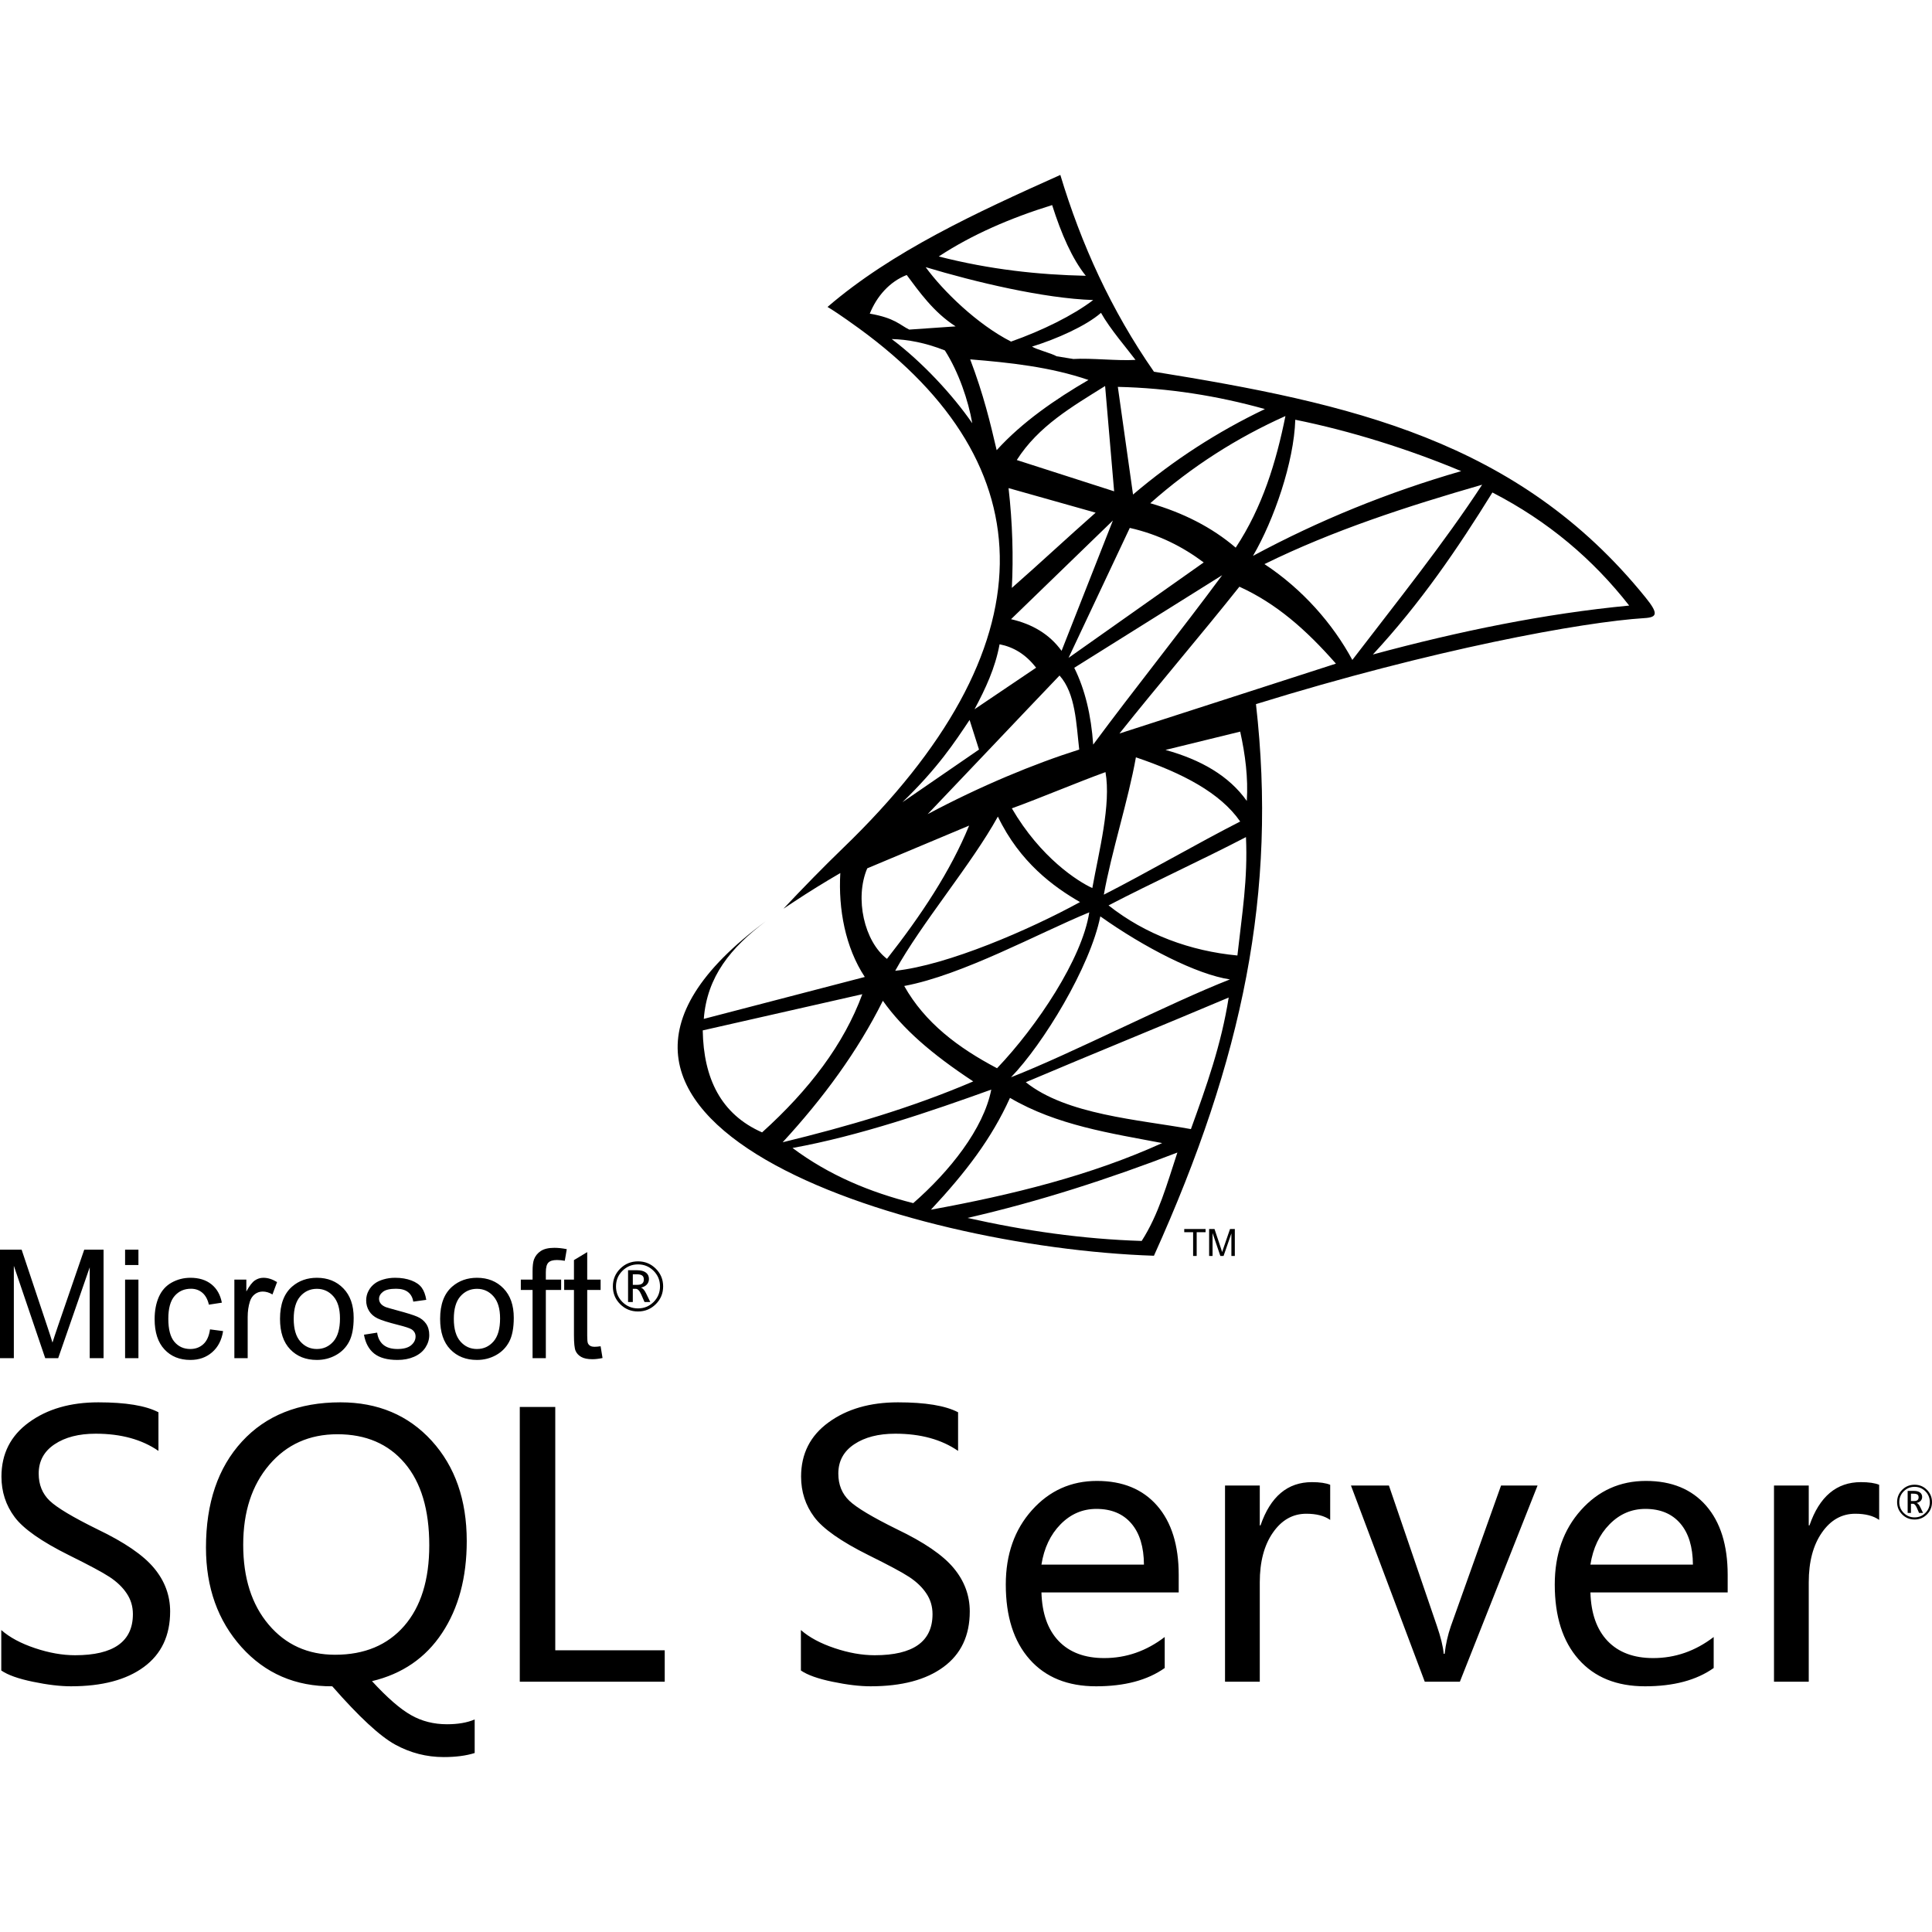
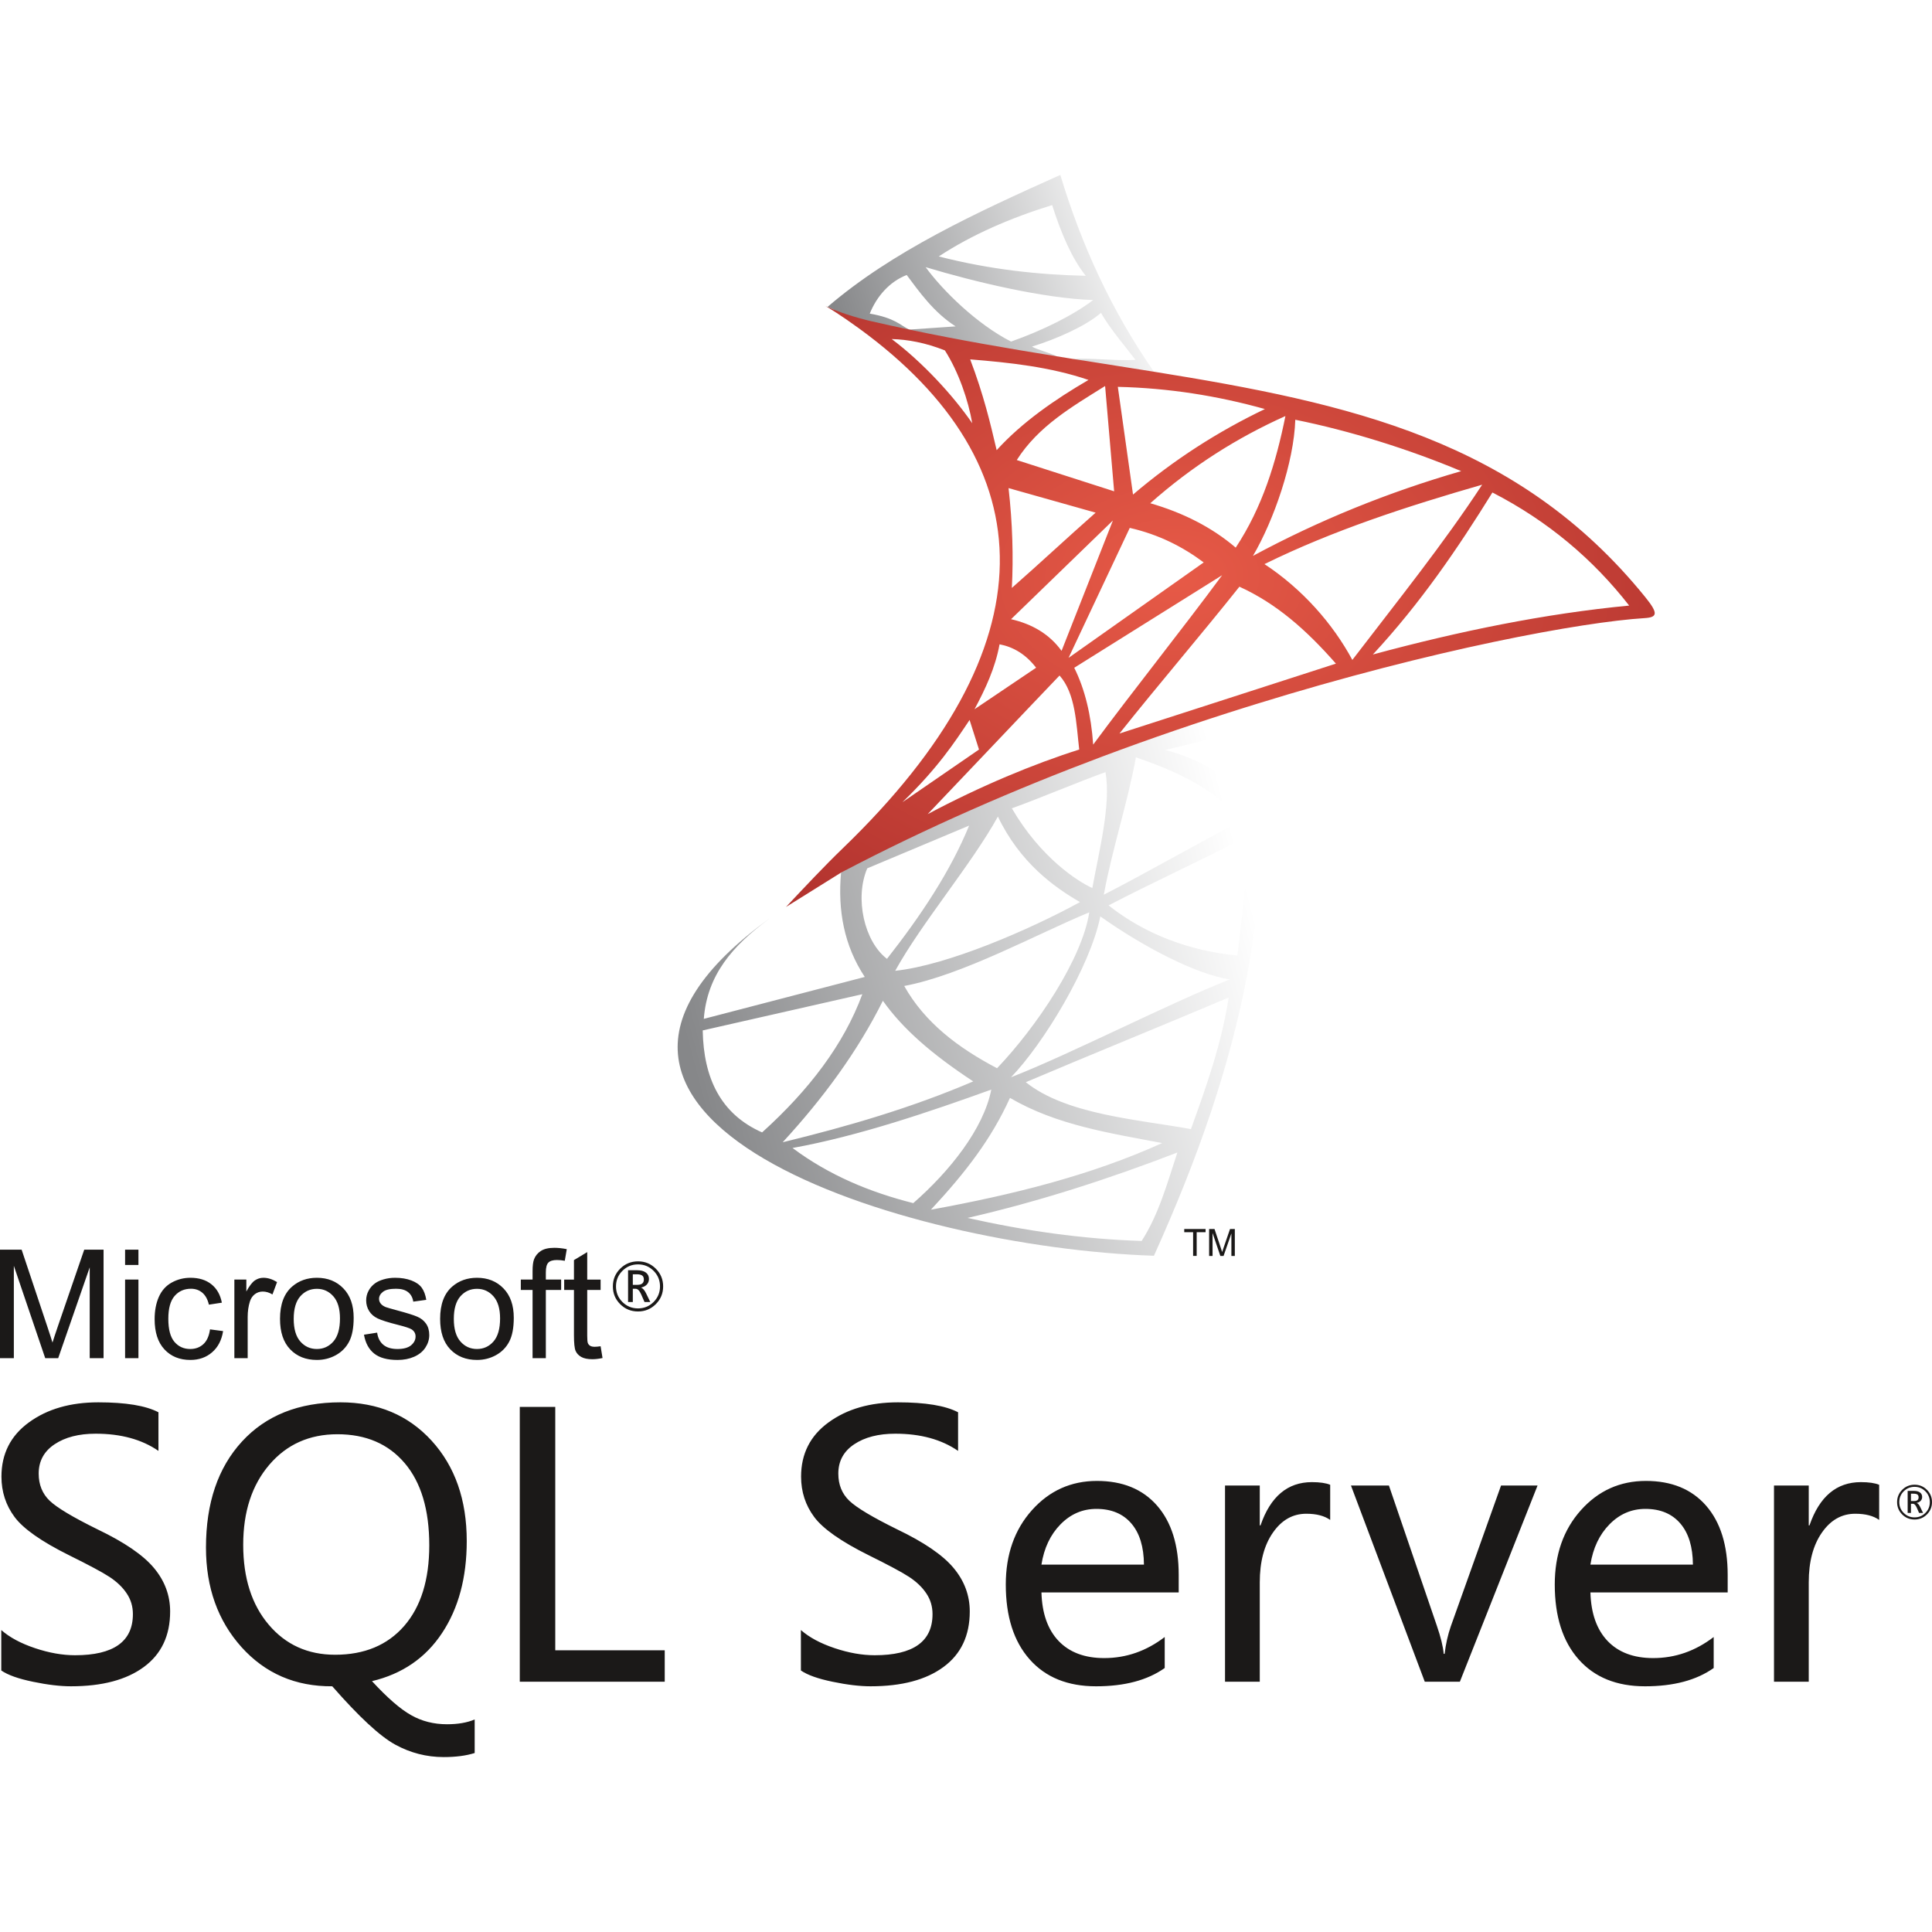
- <svg xmlns="http://www.w3.org/2000/svg" version="1.1" id="Capa_1" x="0px" y="0px" viewBox="0 0 512.025 512.025" style="enable-background:new 0 0 512.025 512.025;" xml:space="preserve" width="512" height="512">
+ <svg xmlns="http://www.w3.org/2000/svg" xmlns:xlink="http://www.w3.org/1999/xlink" id="Capa_1" enable-background="new 0 0 512.025 512.025" height="512" viewBox="0 0 512.025 512.025" width="512">
+   <linearGradient id="lg1">
+     <stop offset="0" stop-color="#868789" />
+     <stop offset="1" stop-color="#fff" />
+   </linearGradient>
+   <linearGradient id="path10_00000083065495514765609030000003511209795808545725_" gradientTransform="matrix(-12.63 -39.162 -64.976 7.612 -48875.699 -25342.928)" gradientUnits="userSpaceOnUse" x1="-767.087" x2="-767.087" xlink:href="#lg1" y1="-606.506" y2="-607.813" />
+   <linearGradient id="path20_00000041259425877743214120000001773102753919403931_" gradientTransform="matrix(-28.692 -108.583 -115.076 27.073 -90857.586 -64919.5)" gradientUnits="userSpaceOnUse" x1="-751.121" x2="-751.121" xlink:href="#lg1" y1="-603.882" y2="-605.189" />
+   <radialGradient id="path29_00000123410896738836559390000017736891528352865168_" cx="-736.109" cy="-608.688" gradientTransform="matrix(176.155 0 0 -121.996 129981.094 -74104.742)" gradientUnits="userSpaceOnUse" r="1.306">
+     <stop offset="0" stop-color="#e75a47" />
+     <stop offset="1" stop-color="#9a2123" />
+   </radialGradient>
  <g>
-     <path d="M210.311,239.06c4.07-2.7,8.21-5.25,12.39-7.68c-0.55,9.54,1.33,19.729,6.49,27.54c-14.22,3.689-28.45,7.41-42.67,11.109   c0.86-11.26,7.17-18.87,16.43-25.87c-71.11,52.48,36.67,86.45,102.87,88.641c23.6-52.271,32.69-96.47,27.04-146.19   c47.05-14.569,86.62-21.779,102.99-22.8c3.41-0.21,3.7-1.229,0.18-5.56c-33.68-41.61-78.28-51.37-130.21-59.74   c-11.35-16.311-19.28-33.811-24.81-52.15c-22.4,10.04-44.58,20.271-61.7,34.99c0.02,0.01,0.03,0.021,0.05,0.021   c0,0,0.01,0,0.01,0.01c1.01,0.59,3.36,2.08,8.27,5.64c49.78,36.21,51.21,84.36-4.34,137.851c-4.79,4.619-10.66,10.619-15.67,15.96   L210.311,239.06z M387.251,124.859c-19.41,5.601-37.8,13.09-55.18,22.46c5.56-9.5,10.86-24.84,11.21-36.08   C357.801,114.17,373.321,119.019,387.251,124.859z M327.491,145.14c-6.35-5.43-13.97-9.26-22.64-11.77   c11.05-9.801,23.03-17.381,35.82-23.11C338.201,122.479,334.601,134.37,327.491,145.14z M289.491,235.359   c-3.86-1.779-13.67-8-21.33-21.13c7.48-2.7,17.35-6.899,24.82-9.6C294.501,213.21,291.231,225.699,289.491,235.359z    M301.041,200.71c12.26,4.149,22.35,9.37,27.64,17.01c-11.24,5.729-24.89,13.66-36.14,19.39   C294.581,225.699,299.011,212.12,301.041,200.71z M295.271,130.21c-8.6-2.771-17.2-5.53-25.8-8.29   c5.74-9.021,14.7-14.17,23.41-19.62C293.681,111.609,294.471,120.899,295.271,130.21z M290.371,135.87   c-7.54,6.649-14.65,13.3-22.21,19.939c0.43-8.09,0.19-17.17-0.87-26.45C274.991,131.529,282.681,133.699,290.371,135.87z    M294.941,137.949c-4.53,11.511-9.07,23.03-13.6,34.54c-3.24-4.47-7.82-7.109-13.39-8.39   C276.951,155.38,285.951,146.659,294.941,137.949z M299.421,139.909c7.79,1.771,14.1,5.04,19.59,9.15   c-11.95,8.43-23.88,16.86-35.82,25.29C288.591,162.87,294.001,151.38,299.421,139.909z M280.801,179.029   c4.28,4.78,4.42,12.811,5.22,19.62c-12,3.79-26.2,9.681-40.17,17.12C256.521,204.609,270.121,190.189,280.801,179.029z    M288.681,241.79c-1.88,12.279-13.85,30.22-24.44,41.319c-10.26-5.399-19.13-12.05-24.6-21.8   C255.131,258.409,275.221,247.319,288.681,241.79z M237.251,257.279c6.97-12.649,20.25-28.23,27.21-40.87   c5.81,12.131,14.81,18.66,21.77,22.66C272.991,246.33,251.081,255.84,237.251,257.279z M289.721,197.34   c-0.54-7.78-2.16-14.61-5.02-20.36c13.07-8.189,26.14-16.359,39.2-24.54C313.171,166.979,300.461,182.819,289.721,197.34z    M335.231,108.409c-12.51,5.98-24.18,13.49-34.95,22.66c-1.35-9.51-2.68-19.029-4.03-28.54   C309.691,102.84,322.651,104.89,335.231,108.409z M300.931,95.38c-4.83,0.3-11.62-0.53-16.47-0.24c-1.47-0.23-2.95-0.48-4.44-0.72   c-1.37-0.811-5.39-1.8-6.51-2.57c6.52-1.99,14.36-5.51,18.28-8.94C294.121,87.109,298.891,92.63,300.931,95.38z M278.841,54.35   c2.45,7.7,5.31,14.24,8.92,18.74c-12.47-0.271-25.33-1.63-38.97-5.12C257.581,62.189,267.731,57.8,278.841,54.35z M289.721,79.519   c-5.35,4.08-13.52,8.101-21.77,11.01c-8.98-4.58-18.02-13.399-22.63-19.729C258.371,74.739,276.661,79.09,289.721,79.519z    M240.301,72.88c3.26,4.35,7.07,9.84,12.96,13.62c-4.1,0.279-8.19,0.56-12.28,0.85c0,0-0.02,0-0.03-0.01   c-2.5-1.23-3.79-3.061-10.44-4.22C232.381,78.479,235.811,74.62,240.301,72.88z M236.321,89.859c4.21,0.101,8.94,0.971,14.09,3.011   c3.66,5.729,6.21,13.26,7.26,19.3C252.501,104.67,244.371,95.899,236.321,89.859z M264.141,119.31   c-1.71-7.32-3.45-14.65-7.02-24.07c10.38,0.841,21.26,2,31.35,5.46C279.721,105.79,270.871,111.88,264.141,119.31z M264.911,170.75   c3.63,0.71,6.91,2.609,9.68,6.21c-5.45,3.68-10.88,7.35-16.32,11.01C261.161,182.569,263.761,177.029,264.911,170.75z    M256.961,190.8c0.84,2.62,1.66,5.229,2.5,7.85c-6.77,4.65-13.53,9.3-20.3,13.96C248.601,203.479,253.031,196.689,256.961,190.8z    M229.841,230.13c9.01-3.771,18-7.55,27-11.33c-4.96,12.109-12.73,23.8-21.77,35.32C229.061,249.529,226.451,238.08,229.841,230.13   z M201.971,300.109c-10.95-4.83-15.51-14.35-15.73-27.029c14.1-3.2,28.2-6.391,42.29-9.591   C223.641,276.77,214.431,288.87,201.971,300.109z M233.981,265.229c5.3,7.45,12.85,14.061,23.95,21.37   c-16.5,7.06-33.42,11.97-50.51,16.13C218.181,291.04,227.291,278.649,233.981,265.229z M210.041,304.239   c17.54-3.159,36.6-9.68,52.67-15.47c-2.04,10.42-11.08,21.71-20.68,30.09C230.591,315.97,219.751,311.5,210.041,304.239z    M267.671,290.96c12.41,7.29,26.74,9.38,40.33,11.979c-18.91,8.59-39.75,13.73-61.29,17.66   C255.961,310.68,262.781,301.77,267.671,290.96z M302.571,328.88c-15.7-0.49-31.03-2.7-46.16-6.101   c19.01-4.35,37.48-10.35,55.62-17.33C309.241,313.92,307.071,321.859,302.571,328.88z M315.621,299.239   c-13.8-2.52-33-3.8-43.76-12.43c17.12-7.27,36.65-15.189,53.77-22.439C323.671,276.859,319.751,287.83,315.621,299.239z    M267.941,285.5c8.51-8.78,20.97-29.2,23.67-42.641c11.66,8.28,25.59,15.4,34.35,16.71   C310.151,265.739,283.771,279.33,267.941,285.5z M327.941,253.229c-12.45-1.18-24.36-5.53-34.15-13.28   c11.61-6.04,24.81-12.06,36.42-18.1C330.721,233.109,329.161,242.189,327.941,253.229z M330.431,212.269   c-4.72-6.67-12.19-10.93-21.55-13.52c6.6-1.62,13.2-3.24,19.8-4.851C330.031,200.019,330.821,206.14,330.431,212.269z    M296.681,194.399c10.24-12.859,21.56-26.05,31.79-38.91c9.74,4.44,17.59,11.29,25.58,20.391   C334.931,182.05,315.811,188.229,296.681,194.399z M335.111,149.5c18.18-8.94,37.78-15.301,57.69-21.04   c-10.22,15.62-22.44,30.819-34.4,46.439C353.251,165.34,345.201,156.14,335.111,149.5z M363.841,173.46   c12.63-13.62,22.53-28.15,31.68-42.94c14.77,7.601,26.69,17.73,36.25,29.97C409.441,162.62,386.751,167.26,363.841,173.46z" />
-     <path id="path31" style="fill-rule:evenodd;clip-rule:evenodd;" d="M0,359.948v-28.759h5.732l6.803,20.363   c0.63,1.895,1.092,3.314,1.373,4.259c0.328-1.045,0.837-2.585,1.533-4.613l6.883-20.008h5.122v28.759h-3.67v-24.072l-8.356,24.072   h-3.435l-8.316-24.481v24.481H0z M33.152,335.254v-4.065h3.535v4.065H33.152z M33.152,359.949v-20.831h3.535v20.831L33.152,359.949   z M55.657,352.315l3.469,0.456c-0.375,2.39-1.346,4.265-2.913,5.618c-1.56,1.353-3.482,2.029-5.758,2.029   c-2.846,0-5.143-0.931-6.87-2.793c-1.734-1.861-2.605-4.533-2.605-8.015c0-2.25,0.375-4.219,1.118-5.906   c0.75-1.687,1.882-2.953,3.408-3.797c1.52-0.844,3.181-1.266,4.968-1.266c2.263,0,4.118,0.576,5.551,1.721   c1.44,1.145,2.364,2.765,2.772,4.875l-3.435,0.529c-0.328-1.4-0.904-2.451-1.735-3.161c-0.83-0.703-1.835-1.058-3.013-1.058   c-1.781,0-3.228,0.636-4.339,1.915c-1.111,1.272-1.667,3.288-1.667,6.047c0,2.799,0.536,4.835,1.613,6.107   c1.072,1.266,2.471,1.902,4.198,1.902c1.386,0,2.538-0.429,3.469-1.279C54.82,355.389,55.409,354.083,55.657,352.315   L55.657,352.315z M62.112,359.949v-20.831h3.174v3.154c0.81-1.473,1.56-2.451,2.25-2.92c0.683-0.469,1.439-0.71,2.263-0.71   c1.192,0,2.397,0.382,3.63,1.139l-1.219,3.281c-0.857-0.516-1.721-0.77-2.585-0.77c-0.777,0-1.466,0.234-2.082,0.696   c-0.616,0.469-1.051,1.111-1.313,1.935c-0.395,1.252-0.589,2.625-0.589,4.118v10.908H62.112z M74.212,349.53   c0-3.857,1.071-6.716,3.221-8.571c1.788-1.54,3.97-2.317,6.549-2.317c2.866,0,5.209,0.937,7.024,2.819   c1.821,1.875,2.725,4.466,2.725,7.774c0,2.685-0.402,4.794-1.205,6.328c-0.804,1.54-1.975,2.732-3.509,3.582   c-1.54,0.85-3.214,1.272-5.035,1.272c-2.913,0-5.27-0.931-7.071-2.806C75.109,355.743,74.212,353.052,74.212,349.53z    M77.841,349.53c0,2.672,0.583,4.667,1.748,5.993c1.165,1.332,2.631,1.995,4.393,1.995c1.754,0,3.214-0.67,4.379-2.002   c1.158-1.332,1.741-3.368,1.741-6.1c0-2.578-0.583-4.533-1.754-5.859c-1.172-1.326-2.625-1.989-4.366-1.989   c-1.761,0-3.228,0.663-4.393,1.982C78.423,344.869,77.841,346.865,77.841,349.53z M96.462,353.728l3.489-0.549   c0.194,1.4,0.743,2.471,1.641,3.221c0.89,0.743,2.143,1.118,3.756,1.118c1.62,0,2.826-0.335,3.609-0.991   c0.783-0.663,1.178-1.44,1.178-2.324c0-0.803-0.348-1.426-1.045-1.888c-0.482-0.315-1.688-0.71-3.609-1.192   c-2.585-0.656-4.386-1.219-5.384-1.701c-0.998-0.475-1.761-1.138-2.277-1.982c-0.516-0.844-0.777-1.775-0.777-2.793   c0-0.931,0.215-1.788,0.643-2.578c0.422-0.797,1.005-1.453,1.734-1.975c0.549-0.402,1.299-0.75,2.243-1.031   c0.951-0.281,1.968-0.422,3.053-0.422c1.634,0,3.067,0.241,4.305,0.71c1.239,0.469,2.15,1.105,2.739,1.908   c0.589,0.81,0.991,1.882,1.212,3.228l-3.448,0.475c-0.161-1.071-0.616-1.908-1.366-2.511c-0.75-0.603-1.815-0.904-3.187-0.904   c-1.62,0-2.779,0.268-3.469,0.804c-0.696,0.536-1.045,1.165-1.045,1.882c0,0.462,0.148,0.87,0.435,1.239   c0.288,0.382,0.737,0.69,1.353,0.944c0.355,0.127,1.393,0.428,3.12,0.897c2.498,0.67,4.239,1.212,5.223,1.641   c0.991,0.422,1.768,1.044,2.33,1.855c0.562,0.81,0.844,1.815,0.844,3.02c0,1.179-0.348,2.283-1.031,3.328   c-0.69,1.038-1.681,1.841-2.973,2.41c-1.292,0.569-2.759,0.851-4.393,0.851c-2.712,0-4.774-0.563-6.194-1.688   C97.754,357.605,96.851,355.938,96.462,353.728L96.462,353.728z M116.644,349.53c0-3.857,1.071-6.716,3.221-8.571   c1.788-1.54,3.971-2.317,6.549-2.317c2.866,0,5.209,0.937,7.024,2.819c1.821,1.875,2.725,4.466,2.725,7.774   c0,2.685-0.402,4.794-1.205,6.328c-0.804,1.54-1.975,2.732-3.509,3.582c-1.54,0.85-3.214,1.272-5.035,1.272   c-2.913,0-5.27-0.931-7.071-2.806C117.541,355.743,116.644,353.052,116.644,349.53L116.644,349.53z M120.273,349.53   c0,2.672,0.583,4.667,1.748,5.993c1.165,1.332,2.631,1.995,4.393,1.995c1.754,0,3.214-0.67,4.379-2.002   c1.158-1.332,1.741-3.368,1.741-6.1c0-2.578-0.583-4.533-1.755-5.859c-1.172-1.326-2.625-1.989-4.366-1.989   c-1.761,0-3.228,0.663-4.393,1.982C120.855,344.869,120.273,346.865,120.273,349.53z M141.144,359.949v-18.086h-3.114v-2.745h3.114   v-2.216c0-1.4,0.127-2.444,0.375-3.12c0.342-0.917,0.937-1.661,1.794-2.23c0.857-0.569,2.056-0.851,3.603-0.851   c0.991,0,2.089,0.114,3.294,0.355l-0.529,3.08c-0.73-0.134-1.426-0.201-2.082-0.201c-1.072,0-1.828,0.228-2.27,0.69   c-0.449,0.455-0.67,1.312-0.67,2.571v1.922h4.058v2.745h-4.058v18.086H141.144z M159.176,356.788l0.509,3.12   c-0.991,0.207-1.882,0.315-2.665,0.315c-1.286,0-2.277-0.201-2.986-0.609c-0.703-0.402-1.199-0.937-1.487-1.6   c-0.288-0.656-0.435-2.049-0.435-4.165v-11.986h-2.591v-2.745h2.591v-5.163l3.515-2.116v7.279h3.549v2.745h-3.549v12.18   c0,1.011,0.06,1.654,0.181,1.942c0.127,0.288,0.328,0.516,0.609,0.689c0.281,0.168,0.683,0.255,1.205,0.255   C158.018,356.929,158.534,356.882,159.176,356.788L159.176,356.788z" />
-     <path id="path33" style="fill-rule:evenodd;clip-rule:evenodd;" d="M162.424,340.929c0-1.844,0.647-3.41,1.944-4.702   c1.297-1.291,2.875-1.939,4.73-1.939c1.838,0,3.407,0.647,4.704,1.939c1.294,1.292,1.945,2.858,1.945,4.702   c0,1.846-0.65,3.413-1.945,4.704c-1.297,1.292-2.869,1.939-4.713,1.939c-1.86,0-3.438-0.647-4.729-1.939   C163.068,344.342,162.424,342.775,162.424,340.929z M163.253,340.929c0,1.625,0.569,3.004,1.706,4.135   c1.14,1.129,2.516,1.693,4.13,1.693c1.619,0,2.995-0.566,4.13-1.698c1.132-1.132,1.698-2.508,1.698-4.13   c0-1.62-0.569-2.995-1.703-4.133c-1.135-1.135-2.511-1.704-4.124-1.704c-1.614,0-2.989,0.569-4.13,1.701   C163.822,337.925,163.253,339.304,163.253,340.929L163.253,340.929z M172.339,345.067h-1.527l-0.886-2.028   c-0.218-0.491-0.448-0.86-0.689-1.107c-0.241-0.247-0.496-0.37-0.765-0.37h-0.762v3.505h-1.258v-8.422h2.432   c0.972,0,1.734,0.202,2.281,0.608c0.546,0.404,0.82,0.973,0.82,1.698c0,0.58-0.185,1.073-0.557,1.479   c-0.372,0.404-0.894,0.675-1.569,0.813c0.235,0.065,0.471,0.227,0.706,0.488c0.235,0.261,0.462,0.619,0.681,1.079L172.339,345.067z    M167.711,337.712v2.799h1.238c0.557,0,0.978-0.118,1.261-0.353c0.28-0.236,0.423-0.588,0.423-1.059   c0-0.499-0.154-0.854-0.457-1.067c-0.302-0.213-0.784-0.32-1.44-0.32H167.711z" />
-     <path id="path35" style="fill-rule:evenodd;clip-rule:evenodd;" d="M502.777,398.096c0-1.28,0.449-2.367,1.35-3.264   c0.9-0.896,1.996-1.346,3.283-1.346c1.276,0,2.365,0.449,3.265,1.346c0.899,0.897,1.35,1.984,1.35,3.264   c0,1.282-0.451,2.369-1.35,3.266c-0.9,0.897-1.992,1.346-3.271,1.346c-1.291,0-2.386-0.449-3.283-1.346   C503.224,400.465,502.777,399.378,502.777,398.096L502.777,398.096z M503.352,398.096c0,1.128,0.395,2.085,1.185,2.871   c0.792,0.784,1.747,1.175,2.867,1.175c1.124,0,2.079-0.393,2.867-1.178c0.786-0.786,1.178-1.741,1.178-2.867   c0-1.124-0.395-2.079-1.182-2.869c-0.788-0.788-1.743-1.183-2.863-1.183c-1.12,0-2.075,0.395-2.867,1.181   C503.747,396.011,503.352,396.968,503.352,398.096L503.352,398.096z M509.66,400.969h-1.06l-0.615-1.408   c-0.152-0.341-0.311-0.597-0.478-0.768c-0.167-0.171-0.344-0.257-0.531-0.257h-0.529v2.433h-0.873v-5.846h1.688   c0.675,0,1.204,0.14,1.583,0.422c0.379,0.28,0.57,0.675,0.57,1.179c0,0.403-0.128,0.745-0.387,1.027   c-0.259,0.28-0.621,0.469-1.089,0.564c0.163,0.045,0.327,0.158,0.49,0.339c0.163,0.181,0.321,0.43,0.473,0.749L509.66,400.969z    M506.447,395.863v1.943h0.86c0.387,0,0.679-0.082,0.875-0.245c0.195-0.163,0.294-0.408,0.294-0.735   c0-0.346-0.107-0.593-0.317-0.741c-0.21-0.148-0.544-0.222-1-0.222H506.447z" />
-     <path id="path37" style="fill-rule:evenodd;clip-rule:evenodd;" d="M316.203,332.851v-6.294h-2.351v-0.843h5.656v0.843h-2.361   v6.294H316.203z M320.447,332.851v-7.137h1.422l1.688,5.053c0.156,0.47,0.271,0.823,0.341,1.057   c0.081-0.259,0.208-0.641,0.38-1.144l1.708-4.965h1.271v7.137h-0.91v-5.973l-2.074,5.973h-0.853l-2.064-6.075v6.075H320.447z" />
-     <path id="path39" style="fill-rule:evenodd;clip-rule:evenodd;" d="M0.336,432.001c2.23,1.957,5.199,3.546,8.938,4.797   c3.722,1.252,7.269,1.878,10.622,1.878c10.205,0,15.324-3.627,15.324-10.895c0-2.038-0.545-3.867-1.652-5.504   c-1.091-1.637-2.599-3.065-4.509-4.332c-1.91-1.252-5.504-3.177-10.767-5.777c-7.301-3.627-12.115-7.012-14.425-10.125   c-2.327-3.129-3.482-6.691-3.482-10.703c0-6.049,2.423-10.847,7.285-14.377c4.862-3.546,10.992-5.311,18.389-5.311   c7.237,0,12.548,0.866,15.934,2.631v10.237c-4.397-3.033-9.933-4.557-16.64-4.557c-4.461,0-8.087,0.931-10.895,2.808   c-2.792,1.862-4.204,4.445-4.204,7.767c0,2.952,0.979,5.343,2.92,7.205c1.942,1.846,6.162,4.365,12.645,7.558   c7.14,3.418,12.147,6.835,14.987,10.253c2.856,3.418,4.284,7.253,4.284,11.521c0,6.386-2.311,11.296-6.964,14.714   c-4.637,3.418-11.072,5.118-19.319,5.118c-2.872,0-6.242-0.401-10.077-1.203c-3.835-0.786-6.643-1.781-8.392-2.984V432.001z    M125.8,464.59c-2.279,0.722-5.023,1.075-8.216,1.075c-4.509,0-8.793-1.091-12.821-3.289c-4.027-2.198-9.595-7.349-16.704-15.469   c-9.756,0.065-17.763-3.402-24.053-10.382c-6.274-6.996-9.419-15.789-9.419-26.38c0-11.81,3.177-21.181,9.548-28.113   c6.354-6.916,15.051-10.382,26.091-10.382c9.933,0,17.987,3.402,24.181,10.189c6.194,6.803,9.291,15.661,9.291,26.572   c0,9.676-2.182,17.811-6.547,24.39c-4.348,6.579-10.542,10.831-18.565,12.741c4.044,4.397,7.493,7.397,10.35,9.002   c2.84,1.621,6.033,2.423,9.532,2.423c2.888,0,5.327-0.417,7.333-1.268V464.59z M64.456,409.392c0,8.809,2.247,15.869,6.756,21.181   c4.493,5.312,10.366,7.975,17.602,7.975c7.767,0,13.88-2.551,18.309-7.638c4.429-5.103,6.643-12.227,6.643-21.374   c0-9.403-2.166-16.656-6.499-21.758c-4.348-5.119-10.286-7.67-17.843-7.67c-7.429,0-13.447,2.696-18.052,8.087   C66.767,393.586,64.456,400.647,64.456,409.392L64.456,409.392z M176.169,445.688h-38.414v-72.817h9.403v64.489h29.011V445.688z    M212.257,432.001c2.23,1.957,5.199,3.546,8.938,4.797c3.723,1.252,7.269,1.878,10.622,1.878c10.205,0,15.324-3.627,15.324-10.895   c0-2.038-0.545-3.867-1.652-5.504c-1.091-1.637-2.6-3.065-4.509-4.332c-1.91-1.252-5.504-3.177-10.767-5.777   c-7.301-3.627-12.115-7.012-14.425-10.125c-2.327-3.129-3.482-6.691-3.482-10.703c0-6.049,2.423-10.847,7.285-14.377   c4.862-3.546,10.992-5.311,18.389-5.311c7.237,0,12.548,0.866,15.934,2.631v10.237c-4.397-3.033-9.932-4.557-16.64-4.557   c-4.461,0-8.088,0.931-10.896,2.808c-2.792,1.862-4.204,4.445-4.204,7.767c0,2.952,0.979,5.343,2.92,7.205   c1.942,1.846,6.162,4.365,12.645,7.558c7.14,3.418,12.147,6.835,14.987,10.253c2.856,3.418,4.284,7.253,4.284,11.521   c0,6.386-2.311,11.296-6.964,14.714c-4.637,3.418-11.072,5.118-19.319,5.118c-2.872,0-6.242-0.401-10.077-1.203   c-3.835-0.786-6.643-1.781-8.392-2.984L212.257,432.001z M312.384,422.036h-36.376c0.16,5.552,1.669,9.836,4.557,12.869   c2.888,3.017,6.916,4.525,12.082,4.525c5.825,0,11.168-1.861,16.03-5.584v8.216c-4.573,3.241-10.638,4.846-18.196,4.846   c-7.525,0-13.382-2.375-17.602-7.14c-4.22-4.766-6.322-11.377-6.322-19.833c0-7.975,2.311-14.538,6.932-19.705   c4.621-5.167,10.366-7.75,17.233-7.75c6.804,0,12.115,2.182,15.934,6.547c3.819,4.38,5.728,10.494,5.728,18.357V422.036z    M303.173,414.655c-0.032-4.701-1.139-8.328-3.337-10.895c-2.198-2.567-5.279-3.867-9.259-3.867c-3.675,0-6.836,1.364-9.515,4.092   c-2.68,2.728-4.365,6.29-5.055,10.671L303.173,414.655z M352.531,402.813c-1.54-1.091-3.658-1.637-6.338-1.637   c-3.578,0-6.531,1.669-8.841,5.006c-2.326,3.338-3.482,7.734-3.482,13.174v26.332h-9.21v-51.989h9.21v10.575h0.193   c2.632-7.654,7.173-11.473,13.623-11.473c2.102,0,3.723,0.241,4.846,0.706L352.531,402.813z M407.489,393.699l-20.587,51.99h-9.307   l-19.56-51.99h10.061l12.692,37.131c1.027,2.985,1.653,5.472,1.829,7.478h0.241c0.305-2.632,0.866-5.055,1.636-7.285l13.318-37.323   H407.489z M457.874,422.036h-36.376c0.16,5.552,1.669,9.836,4.557,12.869c2.888,3.017,6.916,4.525,12.082,4.525   c5.825,0,11.168-1.861,16.03-5.584v8.216c-4.573,3.241-10.638,4.846-18.196,4.846c-7.525,0-13.382-2.375-17.602-7.14   c-4.22-4.766-6.322-11.377-6.322-19.833c0-7.975,2.311-14.538,6.932-19.705c4.621-5.167,10.366-7.75,17.233-7.75   c6.804,0,12.115,2.182,15.934,6.547c3.819,4.38,5.728,10.494,5.728,18.357V422.036z M448.663,414.655   c-0.032-4.701-1.139-8.328-3.337-10.895c-2.198-2.567-5.279-3.867-9.259-3.867c-3.675,0-6.836,1.364-9.515,4.092   c-2.68,2.728-4.365,6.29-5.055,10.671L448.663,414.655z M498.021,402.813c-1.54-1.091-3.658-1.637-6.338-1.637   c-3.578,0-6.531,1.669-8.841,5.006c-2.326,3.338-3.482,7.734-3.482,13.174v26.332h-9.21v-51.99h9.21v10.574h0.193   c2.632-7.654,7.173-11.473,13.623-11.473c2.102,0,3.723,0.241,4.846,0.706L498.021,402.813z" />
+     <path id="path10" d="m281.012 46.36c-22.403 10.038-44.584 20.273-61.707 34.99 3.228 1.255 6.851 3.777 10.38 4.81.167 1.094-.039-.013 0 0 15.293 4.483 33.404 7.193 50.84 9.741-.052-.039-.441-1.454-.507-1.48-1.372-.81-5.385-1.804-6.509-2.575 6.522-1.987 14.365-5.503 18.286-8.94 2.327 4.209 7.098 9.725 9.137 12.469-4.836.301-11.62-.523-16.469-.235h-.091c.732.105.337 2.228 1.056 2.346.183.026.99.448 1.173.474 6.392.954 19.22.552 19.207.552h.013c-11.346-16.313-19.28-33.814-24.809-52.152zm-2.169 7.986c2.444 7.699 5.307 14.247 8.914 18.743-12.469-.275-25.331-1.634-38.964-5.124 8.784-5.777 18.94-10.168 30.05-13.619zm-37.892 32.99c-2.497-1.229-3.79-3.059-10.443-4.222 1.869-4.64 5.307-8.496 9.79-10.234 3.268 4.353 7.071 9.842 12.966 13.62-4.104.274-8.195.562-12.286.85-.001-.001-.014-.001-.027-.014zm27.004 3.189c-8.98-4.575-18.024-13.397-22.638-19.724 13.058 3.934 31.343 8.287 44.401 8.718-5.347 4.079-13.516 8.105-21.763 11.006z" fill="url(#path10_00000083065495514765609030000003511209795808545725_)" />
+     <path id="path20" d="m332.851 186.608c-.013-.026-.013-.052-.013-.078.013.078-1.968-.301-2.831 0-12.953 4.405-25.536 8.067-38.019 12.524-10.144 3.62-21 6.994-30.784 11.082-13.464 5.625-25.617 13.734-38.304 21.121-.902 10.038.797 19.358 6.287 27.657-14.221 3.699-28.442 7.411-42.663 11.11.889-11.62 7.581-19.358 17.332-26.533-72.921 52.858 35.487 87.103 101.964 89.312 23.763-52.622 32.912-96.069 27.031-146.195zm-39.866 18.024c1.516 8.574-1.751 21.07-3.49 30.729-3.869-1.778-13.672-7.999-21.331-21.135 7.476-2.692 17.345-6.901 24.821-9.594zm8.052-3.921c12.26 4.143 22.351 9.372 27.645 17.005-11.241 5.738-24.887 13.659-36.14 19.397 2.038-11.411 6.469-24.991 8.495-36.402zm-12.352 41.081c-1.882 12.273-13.855 30.219-24.442 41.316-10.261-5.398-19.135-12.051-24.599-21.802 15.488-2.901 35.578-13.985 49.041-19.514zm-51.433 15.489c6.967-12.652 20.246-28.233 27.213-40.872 5.803 12.13 14.809 18.665 21.763 22.665-13.241 7.254-35.147 16.769-48.976 18.207zm-7.411-27.148c9.006-3.777 17.998-7.555 27.004-11.332-4.967 12.103-12.731 23.802-21.776 35.317-6.013-4.588-8.614-16.038-5.228-23.985zm-27.867 69.981c-10.953-4.836-15.515-14.352-15.737-27.03 14.103-3.202 28.206-6.392 42.297-9.594-4.889 13.279-14.104 25.383-26.56 36.624zm32.01-34.886c5.294 7.45 12.849 14.064 23.946 21.37-16.495 7.058-33.422 11.973-50.505 16.129 10.757-11.685 19.867-24.076 26.559-37.499zm-23.945 39.016c17.541-3.163 36.598-9.685 52.675-15.476-2.039 10.417-11.084 21.71-20.678 30.089-11.45-2.889-22.286-7.359-31.997-14.613zm57.628-13.28c12.417 7.28 26.743 9.372 40.336 11.973-18.913 8.587-39.748 13.737-61.288 17.659 9.241-9.921 16.064-18.823 20.952-29.632zm34.899 37.918c-15.698-.497-31.03-2.706-46.152-6.104 19.005-4.353 37.474-10.352 55.616-17.332-2.785 8.47-4.955 16.417-9.464 23.436zm13.058-29.644c-13.803-2.523-33.003-3.803-43.761-12.43 17.123-7.267 36.65-15.188 53.773-22.442-1.961 12.495-5.882 23.461-10.012 34.872zm-47.682-13.737c8.509-8.783 20.965-29.2 23.671-42.636 11.659 8.274 25.592 15.397 34.35 16.704-15.816 6.169-42.193 19.762-58.021 25.932zm59.994-32.272c-12.443-1.176-24.351-5.529-34.141-13.28 11.607-6.039 24.808-12.064 36.415-18.103.51 11.267-1.045 20.338-2.274 31.383zm2.497-40.963c-4.719-6.666-12.195-10.927-21.554-13.515 6.601-1.621 13.201-3.242 19.802-4.849 1.346 6.116 2.144 12.233 1.752 18.364z" fill="url(#path20_00000041259425877743214120000001773102753919403931_)" />
+     <path id="path29" d="m436.03 158.245c-33.683-41.604-78.28-51.368-130.21-59.733 0 0 0 0-.013 0-6.13-.993-12.365-1.961-18.691-2.967-.183-.026-.379-.052-.562-.078-.693-.118-1.386-.222-2.091-.327-1.477-.235-2.954-.484-4.444-.719-12.665-2.039-25.684-4.261-39.042-7.071 0 0-.013 0-.026-.013-3.359-.706-6.757-1.451-10.169-2.235-.405-.092-.797-.196-1.189-.288-.039-.013-.092-.026-.131-.039-5.15-1.294-8.627-2.732-10.156-3.424-.209-.091-.392-.17-.523-.235.98.562 3.856 2.274 8.862 5.908 49.773 36.206 51.211 84.358-4.339 137.843-4.797 4.627-9.999 10.169-15.005 15.502.131-.079.248-.157.379-.235 4.718-2.941 9.424-5.895 14.156-8.836.026-.013.039-.026.065-.039 22.691-11.934 46.244-22.129 69.157-30.729 13.031-4.888 25.854-9.254 38.179-13.11.876-.287 1.738-.549 2.614-.81 47.054-14.574 86.632-21.776 102.997-22.795 3.411-.211 3.698-1.231.182-5.57zm-48.779-33.383c-19.41 5.594-37.8 13.084-55.184 22.455 5.568-9.502 10.862-24.834 11.215-36.075 14.52 2.928 30.035 7.778 43.969 13.62zm-59.759 20.273c-6.352-5.424-13.973-9.254-22.638-11.764 11.045-9.803 23.03-17.384 35.813-23.109-2.47 12.221-6.065 24.103-13.175 34.873zm-60.204-15.777c7.699 2.17 15.397 4.339 23.083 6.509-7.542 6.653-14.652 13.306-22.207 19.946.431-8.09.183-17.174-.876-26.455zm27.658 8.588c-4.536 11.515-9.071 23.031-13.607 34.546-3.241-4.47-7.816-7.11-13.384-8.391 8.992-8.719 17.998-17.437 26.991-26.155zm-14.143 41.081c4.274 4.784 4.418 12.809 5.215 19.619-11.999 3.79-26.194 9.685-40.166 17.123 10.666-11.163 24.272-25.58 34.951-36.742zm18.613-39.121c7.79 1.778 14.103 5.045 19.593 9.15-11.947 8.431-23.88 16.861-35.814 25.292 5.398-11.476 10.81-22.966 16.221-34.442zm35.813-31.5c-12.509 5.986-24.181 13.489-34.951 22.665-1.346-9.516-2.68-19.031-4.026-28.546 13.437.313 26.403 2.365 38.977 5.881zm-39.957 21.802c-8.6-2.771-17.201-5.529-25.802-8.287 5.738-9.019 14.704-14.169 23.41-19.619.798 9.306 1.595 18.6 2.392 27.906zm-58.948-40.349c4.209.105 8.94.967 14.09 3.006 3.66 5.738 6.209 13.267 7.254 19.305-5.163-7.502-13.293-16.272-21.344-22.311zm27.814 29.448c-1.712-7.319-3.451-14.652-7.019-24.063 10.378.836 21.266 2 31.356 5.45-8.757 5.098-17.605 11.189-24.337 18.613zm.771 51.446c3.634.706 6.914 2.601 9.685 6.209-5.451 3.673-10.888 7.346-16.325 11.005 2.889-5.398 5.49-10.94 6.64-17.214zm-7.947 20.051c.836 2.614 1.66 5.228 2.496 7.842-6.771 4.653-13.528 9.306-20.299 13.96 9.438-9.124 13.869-15.921 17.803-21.802zm32.755 6.535c-.536-7.777-2.157-14.613-5.019-20.364 13.071-8.182 26.141-16.351 39.199-24.534-10.731 14.535-23.436 30.376-34.18 44.898zm6.967-2.941c10.234-12.862 21.553-26.05 31.788-38.911 9.738 4.444 17.593 11.293 25.579 20.39-19.122 6.169-38.245 12.352-57.367 18.521zm38.428-44.898c18.181-8.94 37.774-15.306 57.694-21.044-10.221 15.619-22.442 30.821-34.402 46.44-5.15-9.554-13.202-18.756-23.292-25.396zm28.729 23.959c12.626-13.62 22.534-28.154 31.683-42.937 14.77 7.594 26.69 17.724 36.245 29.971-22.324 2.13-45.015 6.77-67.928 12.966z" fill="url(#path29_00000123410896738836559390000017736891528352865168_)" />
+     <g clip-rule="evenodd" fill="#1b1918" fill-rule="evenodd">
+       <path id="path31" d="m0 359.948v-28.759h5.732l6.803 20.363c.63 1.895 1.092 3.314 1.373 4.259.328-1.045.837-2.585 1.533-4.613l6.883-20.008h5.122v28.759h-3.67v-24.072l-8.356 24.072h-3.435l-8.316-24.481v24.481h-3.669zm33.152-24.695v-4.065h3.535v4.065zm0 24.695v-20.831h3.535v20.831zm22.505-7.633 3.469.456c-.375 2.39-1.346 4.265-2.913 5.618-1.56 1.353-3.482 2.029-5.758 2.029-2.846 0-5.143-.931-6.87-2.793-1.734-1.861-2.605-4.533-2.605-8.015 0-2.25.375-4.219 1.118-5.906.75-1.687 1.882-2.953 3.408-3.797 1.52-.843 3.181-1.266 4.968-1.266 2.263 0 4.118.576 5.551 1.721 1.44 1.145 2.364 2.765 2.772 4.875l-3.435.529c-.328-1.4-.904-2.451-1.734-3.161-.83-.703-1.835-1.058-3.013-1.058-1.781 0-3.228.636-4.339 1.915-1.111 1.272-1.667 3.288-1.667 6.046 0 2.799.536 4.835 1.614 6.107 1.071 1.266 2.471 1.902 4.198 1.902 1.386 0 2.538-.429 3.469-1.279.93-.85 1.519-2.155 1.767-3.923zm6.455 7.633v-20.831h3.174v3.154c.81-1.473 1.56-2.451 2.25-2.92.683-.469 1.439-.71 2.263-.71 1.192 0 2.397.382 3.629 1.139l-1.219 3.281c-.857-.516-1.721-.77-2.585-.77-.777 0-1.466.234-2.082.696-.616.469-1.051 1.111-1.313 1.935-.395 1.252-.589 2.625-.589 4.118v10.908zm12.1-10.419c0-3.857 1.071-6.716 3.221-8.571 1.788-1.54 3.97-2.317 6.549-2.317 2.866 0 5.209.937 7.024 2.819 1.821 1.875 2.725 4.466 2.725 7.774 0 2.685-.402 4.794-1.205 6.328-.804 1.54-1.975 2.732-3.509 3.583-1.54.85-3.214 1.272-5.035 1.272-2.913 0-5.27-.931-7.071-2.806-1.802-1.868-2.699-4.56-2.699-8.082zm3.629 0c0 2.671.582 4.667 1.748 5.993 1.165 1.332 2.631 1.995 4.393 1.995 1.754 0 3.214-.67 4.379-2.002 1.158-1.332 1.741-3.368 1.741-6.1 0-2.578-.583-4.533-1.755-5.859s-2.625-1.989-4.366-1.989c-1.761 0-3.228.663-4.393 1.982-1.165 1.32-1.747 3.315-1.747 5.98zm18.621 4.199 3.489-.549c.194 1.4.743 2.471 1.641 3.221.891.743 2.143 1.118 3.756 1.118 1.62 0 2.826-.335 3.609-.991.783-.663 1.178-1.44 1.178-2.324 0-.803-.348-1.426-1.045-1.888-.482-.315-1.688-.71-3.609-1.192-2.585-.656-4.386-1.219-5.384-1.701-.998-.475-1.761-1.138-2.277-1.982s-.777-1.775-.777-2.792c0-.931.215-1.788.643-2.578.422-.797 1.004-1.453 1.734-1.975.549-.402 1.299-.75 2.243-1.031.951-.281 1.968-.422 3.053-.422 1.634 0 3.067.241 4.306.71s2.15 1.105 2.739 1.908c.589.81.991 1.882 1.212 3.228l-3.448.475c-.161-1.071-.616-1.909-1.366-2.511-.75-.603-1.814-.904-3.187-.904-1.62 0-2.779.268-3.469.804-.696.536-1.045 1.165-1.045 1.882 0 .462.148.87.435 1.239.288.382.737.69 1.353.944.355.127 1.392.428 3.12.897 2.498.67 4.239 1.212 5.223 1.641.991.421 1.768 1.044 2.33 1.855.562.81.844 1.814.844 3.02 0 1.179-.348 2.284-1.031 3.328-.69 1.038-1.681 1.841-2.973 2.411-1.293.569-2.759.851-4.393.851-2.712 0-4.774-.563-6.194-1.688-1.418-1.128-2.321-2.795-2.71-5.004zm20.182-4.199c0-3.857 1.071-6.716 3.221-8.571 1.788-1.54 3.971-2.317 6.549-2.317 2.866 0 5.209.937 7.024 2.819 1.821 1.875 2.725 4.466 2.725 7.774 0 2.685-.402 4.794-1.205 6.328-.804 1.54-1.975 2.732-3.509 3.583-1.54.85-3.214 1.272-5.035 1.272-2.913 0-5.27-.931-7.071-2.806-1.802-1.868-2.699-4.56-2.699-8.082zm3.629 0c0 2.671.582 4.667 1.748 5.993 1.165 1.332 2.631 1.995 4.393 1.995 1.754 0 3.214-.67 4.379-2.002 1.158-1.332 1.741-3.368 1.741-6.1 0-2.578-.583-4.533-1.755-5.859s-2.625-1.989-4.366-1.989c-1.761 0-3.228.663-4.393 1.982-1.165 1.32-1.747 3.315-1.747 5.98zm20.871 10.419v-18.086h-3.114v-2.745h3.114v-2.216c0-1.4.127-2.444.375-3.12.341-.917.937-1.661 1.794-2.23s2.056-.851 3.603-.851c.991 0 2.089.114 3.294.355l-.529 3.08c-.73-.134-1.426-.201-2.082-.201-1.072 0-1.828.228-2.27.69-.449.455-.67 1.312-.67 2.571v1.922h4.058v2.745h-4.058v18.086zm18.032-3.16.509 3.12c-.991.207-1.882.315-2.665.315-1.286 0-2.277-.201-2.986-.609-.703-.402-1.199-.937-1.487-1.6-.288-.656-.435-2.049-.435-4.165v-11.986h-2.591v-2.745h2.591v-5.163l3.515-2.116v7.279h3.549v2.745h-3.549v12.18c0 1.011.06 1.654.181 1.942.127.288.328.516.609.689.281.168.683.255 1.205.255.396-.001.912-.048 1.554-.141z" />
+       <path id="path33" d="m162.424 340.928c0-1.844.647-3.41 1.944-4.702 1.297-1.291 2.875-1.939 4.73-1.939 1.838 0 3.407.647 4.704 1.939 1.294 1.292 1.945 2.858 1.945 4.702 0 1.846-.65 3.413-1.945 4.704-1.297 1.292-2.869 1.939-4.713 1.939-1.86 0-3.438-.647-4.729-1.939-1.292-1.291-1.936-2.857-1.936-4.704zm.829 0c0 1.625.569 3.004 1.707 4.135 1.14 1.129 2.516 1.693 4.13 1.693 1.619 0 2.995-.566 4.13-1.698 1.132-1.132 1.698-2.508 1.698-4.13 0-1.619-.569-2.995-1.703-4.133-1.135-1.135-2.511-1.704-4.124-1.704-1.614 0-2.989.569-4.13 1.701-1.139 1.133-1.708 2.511-1.708 4.136zm9.086 4.138h-1.527l-.885-2.028c-.218-.49-.448-.86-.689-1.107s-.496-.37-.765-.37h-.762v3.505h-1.258v-8.422h2.432c.972 0 1.734.202 2.281.608.546.404.821.973.821 1.698 0 .58-.185 1.073-.557 1.479-.372.404-.894.675-1.569.813.235.065.471.227.706.488s.462.619.681 1.079zm-4.628-7.354v2.799h1.239c.557 0 .978-.118 1.261-.353.28-.236.423-.588.423-1.059 0-.499-.154-.855-.457-1.067-.302-.213-.784-.32-1.44-.32z" />
+       <path id="path35" d="m502.777 398.096c0-1.28.449-2.367 1.35-3.264.9-.896 1.995-1.346 3.283-1.346 1.276 0 2.365.449 3.265 1.346.899.896 1.35 1.984 1.35 3.264 0 1.282-.451 2.369-1.35 3.266-.9.897-1.992 1.346-3.271 1.346-1.291 0-2.387-.449-3.283-1.346-.897-.897-1.344-1.984-1.344-3.266zm.575 0c0 1.128.395 2.085 1.185 2.871.792.784 1.746 1.175 2.867 1.175 1.124 0 2.079-.393 2.867-1.178.786-.786 1.178-1.741 1.178-2.867 0-1.124-.395-2.079-1.182-2.869-.788-.788-1.743-1.183-2.863-1.183s-2.075.395-2.867 1.181c-.79.785-1.185 1.742-1.185 2.87zm6.308 2.872h-1.06l-.615-1.408c-.152-.34-.311-.597-.478-.768s-.344-.257-.531-.257h-.529v2.433h-.873v-5.846h1.688c.675 0 1.204.14 1.583.422.379.28.57.675.57 1.178 0 .403-.128.745-.387 1.027-.259.28-.62.469-1.089.564.163.045.327.158.49.338.163.181.321.43.473.749zm-3.213-5.105v1.943h.86c.387 0 .679-.082.875-.245.194-.163.293-.408.293-.735 0-.346-.107-.593-.317-.741s-.544-.222-1-.222z" />
+       <path id="path37" d="m316.203 332.85v-6.294h-2.351v-.842h5.656v.842h-2.361v6.294zm4.244 0v-7.137h1.422l1.688 5.053c.156.47.271.823.341 1.057.081-.259.208-.641.38-1.144l1.708-4.965h1.271v7.137h-.91v-5.973l-2.074 5.973h-.853l-2.064-6.075v6.075h-.909z" />
+       <path id="path39" d="m.336 432c2.23 1.957 5.199 3.546 8.938 4.798 3.722 1.252 7.269 1.878 10.622 1.878 10.205 0 15.324-3.627 15.324-10.895 0-2.038-.545-3.867-1.652-5.504-1.091-1.637-2.6-3.065-4.509-4.332-1.91-1.252-5.504-3.177-10.767-5.777-7.301-3.627-12.115-7.012-14.425-10.125-2.327-3.129-3.482-6.691-3.482-10.703 0-6.049 2.423-10.847 7.285-14.377 4.862-3.546 10.992-5.311 18.389-5.311 7.237 0 12.548.866 15.934 2.631v10.237c-4.397-3.033-9.932-4.557-16.64-4.557-4.461 0-8.087.931-10.895 2.808-2.792 1.862-4.204 4.445-4.204 7.767 0 2.952.979 5.343 2.92 7.205 1.942 1.845 6.162 4.365 12.645 7.558 7.14 3.418 12.147 6.836 14.987 10.253 2.856 3.418 4.284 7.253 4.284 11.521 0 6.386-2.31 11.296-6.964 14.714-4.637 3.418-11.072 5.118-19.319 5.118-2.872 0-6.242-.401-10.077-1.203-3.835-.786-6.643-1.781-8.392-2.984v-10.72zm125.464 32.59c-2.279.722-5.023 1.075-8.216 1.075-4.509 0-8.793-1.091-12.821-3.289-4.027-2.198-9.595-7.349-16.704-15.469-9.756.065-17.763-3.402-24.053-10.382-6.274-6.996-9.419-15.789-9.419-26.38 0-11.81 3.177-21.181 9.548-28.113 6.354-6.916 15.051-10.382 26.091-10.382 9.933 0 17.987 3.402 24.181 10.189 6.194 6.804 9.291 15.661 9.291 26.572 0 9.676-2.182 17.811-6.547 24.39-4.348 6.579-10.542 10.831-18.565 12.741 4.044 4.397 7.493 7.397 10.35 9.002 2.84 1.621 6.033 2.423 9.532 2.423 2.888 0 5.327-.417 7.333-1.268v8.891zm-61.344-55.199c0 8.81 2.246 15.869 6.756 21.181 4.493 5.312 10.366 7.975 17.602 7.975 7.767 0 13.88-2.551 18.309-7.638 4.429-5.103 6.643-12.227 6.643-21.374 0-9.403-2.166-16.656-6.499-21.758-4.348-5.119-10.286-7.67-17.843-7.67-7.429 0-13.446 2.696-18.052 8.087-4.606 5.392-6.916 12.452-6.916 21.197zm111.713 36.297h-38.414v-72.818h9.403v64.489h29.011zm36.088-13.688c2.23 1.957 5.199 3.546 8.938 4.798 3.723 1.252 7.269 1.878 10.622 1.878 10.205 0 15.324-3.627 15.324-10.895 0-2.038-.545-3.867-1.652-5.504-1.091-1.637-2.6-3.065-4.509-4.332-1.91-1.252-5.504-3.177-10.767-5.777-7.301-3.627-12.115-7.012-14.425-10.125-2.327-3.129-3.482-6.691-3.482-10.703 0-6.049 2.423-10.847 7.285-14.377 4.862-3.546 10.992-5.311 18.389-5.311 7.237 0 12.548.866 15.934 2.631v10.237c-4.397-3.033-9.933-4.557-16.64-4.557-4.461 0-8.087.931-10.896 2.808-2.792 1.862-4.204 4.445-4.204 7.767 0 2.952.979 5.343 2.92 7.205 1.942 1.845 6.162 4.365 12.645 7.558 7.14 3.418 12.147 6.836 14.987 10.253 2.856 3.418 4.284 7.253 4.284 11.521 0 6.386-2.311 11.296-6.964 14.714-4.637 3.418-11.072 5.118-19.319 5.118-2.872 0-6.242-.401-10.077-1.203-3.835-.786-6.643-1.781-8.392-2.984zm100.127-9.964h-36.376c.16 5.552 1.669 9.836 4.557 12.869 2.888 3.017 6.916 4.525 12.082 4.525 5.825 0 11.168-1.861 16.03-5.584v8.216c-4.573 3.242-10.638 4.846-18.196 4.846-7.525 0-13.382-2.374-17.602-7.14s-6.322-11.377-6.322-19.833c0-7.975 2.311-14.538 6.932-19.705s10.366-7.75 17.233-7.75c6.804 0 12.115 2.182 15.934 6.547 3.819 4.38 5.728 10.494 5.728 18.357zm-9.211-7.382c-.032-4.701-1.139-8.328-3.337-10.895s-5.279-3.867-9.259-3.867c-3.675 0-6.835 1.364-9.515 4.091-2.68 2.728-4.365 6.29-5.055 10.671zm49.358-11.841c-1.54-1.091-3.658-1.637-6.338-1.637-3.578 0-6.53 1.669-8.841 5.006-2.326 3.338-3.482 7.734-3.482 13.174v26.331h-9.21v-51.989h9.21v10.574h.193c2.632-7.654 7.173-11.473 13.623-11.473 2.102 0 3.723.241 4.846.706zm54.958-9.115-20.587 51.99h-9.307l-19.56-51.99h10.061l12.692 37.131c1.027 2.985 1.653 5.472 1.829 7.478h.241c.305-2.632.867-5.055 1.636-7.285l13.318-37.323h9.677zm50.385 28.338h-36.376c.16 5.552 1.669 9.836 4.557 12.869 2.888 3.017 6.916 4.525 12.083 4.525 5.825 0 11.168-1.861 16.03-5.584v8.216c-4.573 3.242-10.638 4.846-18.196 4.846-7.525 0-13.382-2.375-17.602-7.14-4.22-4.766-6.322-11.377-6.322-19.833 0-7.975 2.311-14.538 6.932-19.705s10.366-7.75 17.233-7.75c6.804 0 12.115 2.182 15.934 6.547 3.819 4.38 5.728 10.494 5.728 18.357v4.652zm-9.211-7.382c-.032-4.701-1.139-8.328-3.337-10.895s-5.279-3.867-9.259-3.867c-3.675 0-6.836 1.364-9.515 4.092-2.68 2.728-4.365 6.29-5.055 10.671zm49.358-11.841c-1.54-1.091-3.658-1.637-6.338-1.637-3.578 0-6.53 1.669-8.841 5.006-2.326 3.338-3.482 7.734-3.482 13.174v26.331h-9.21v-51.99h9.21v10.575h.193c2.632-7.654 7.173-11.473 13.623-11.473 2.102 0 3.723.241 4.846.706z" />
+     </g>
  </g>
</svg>
